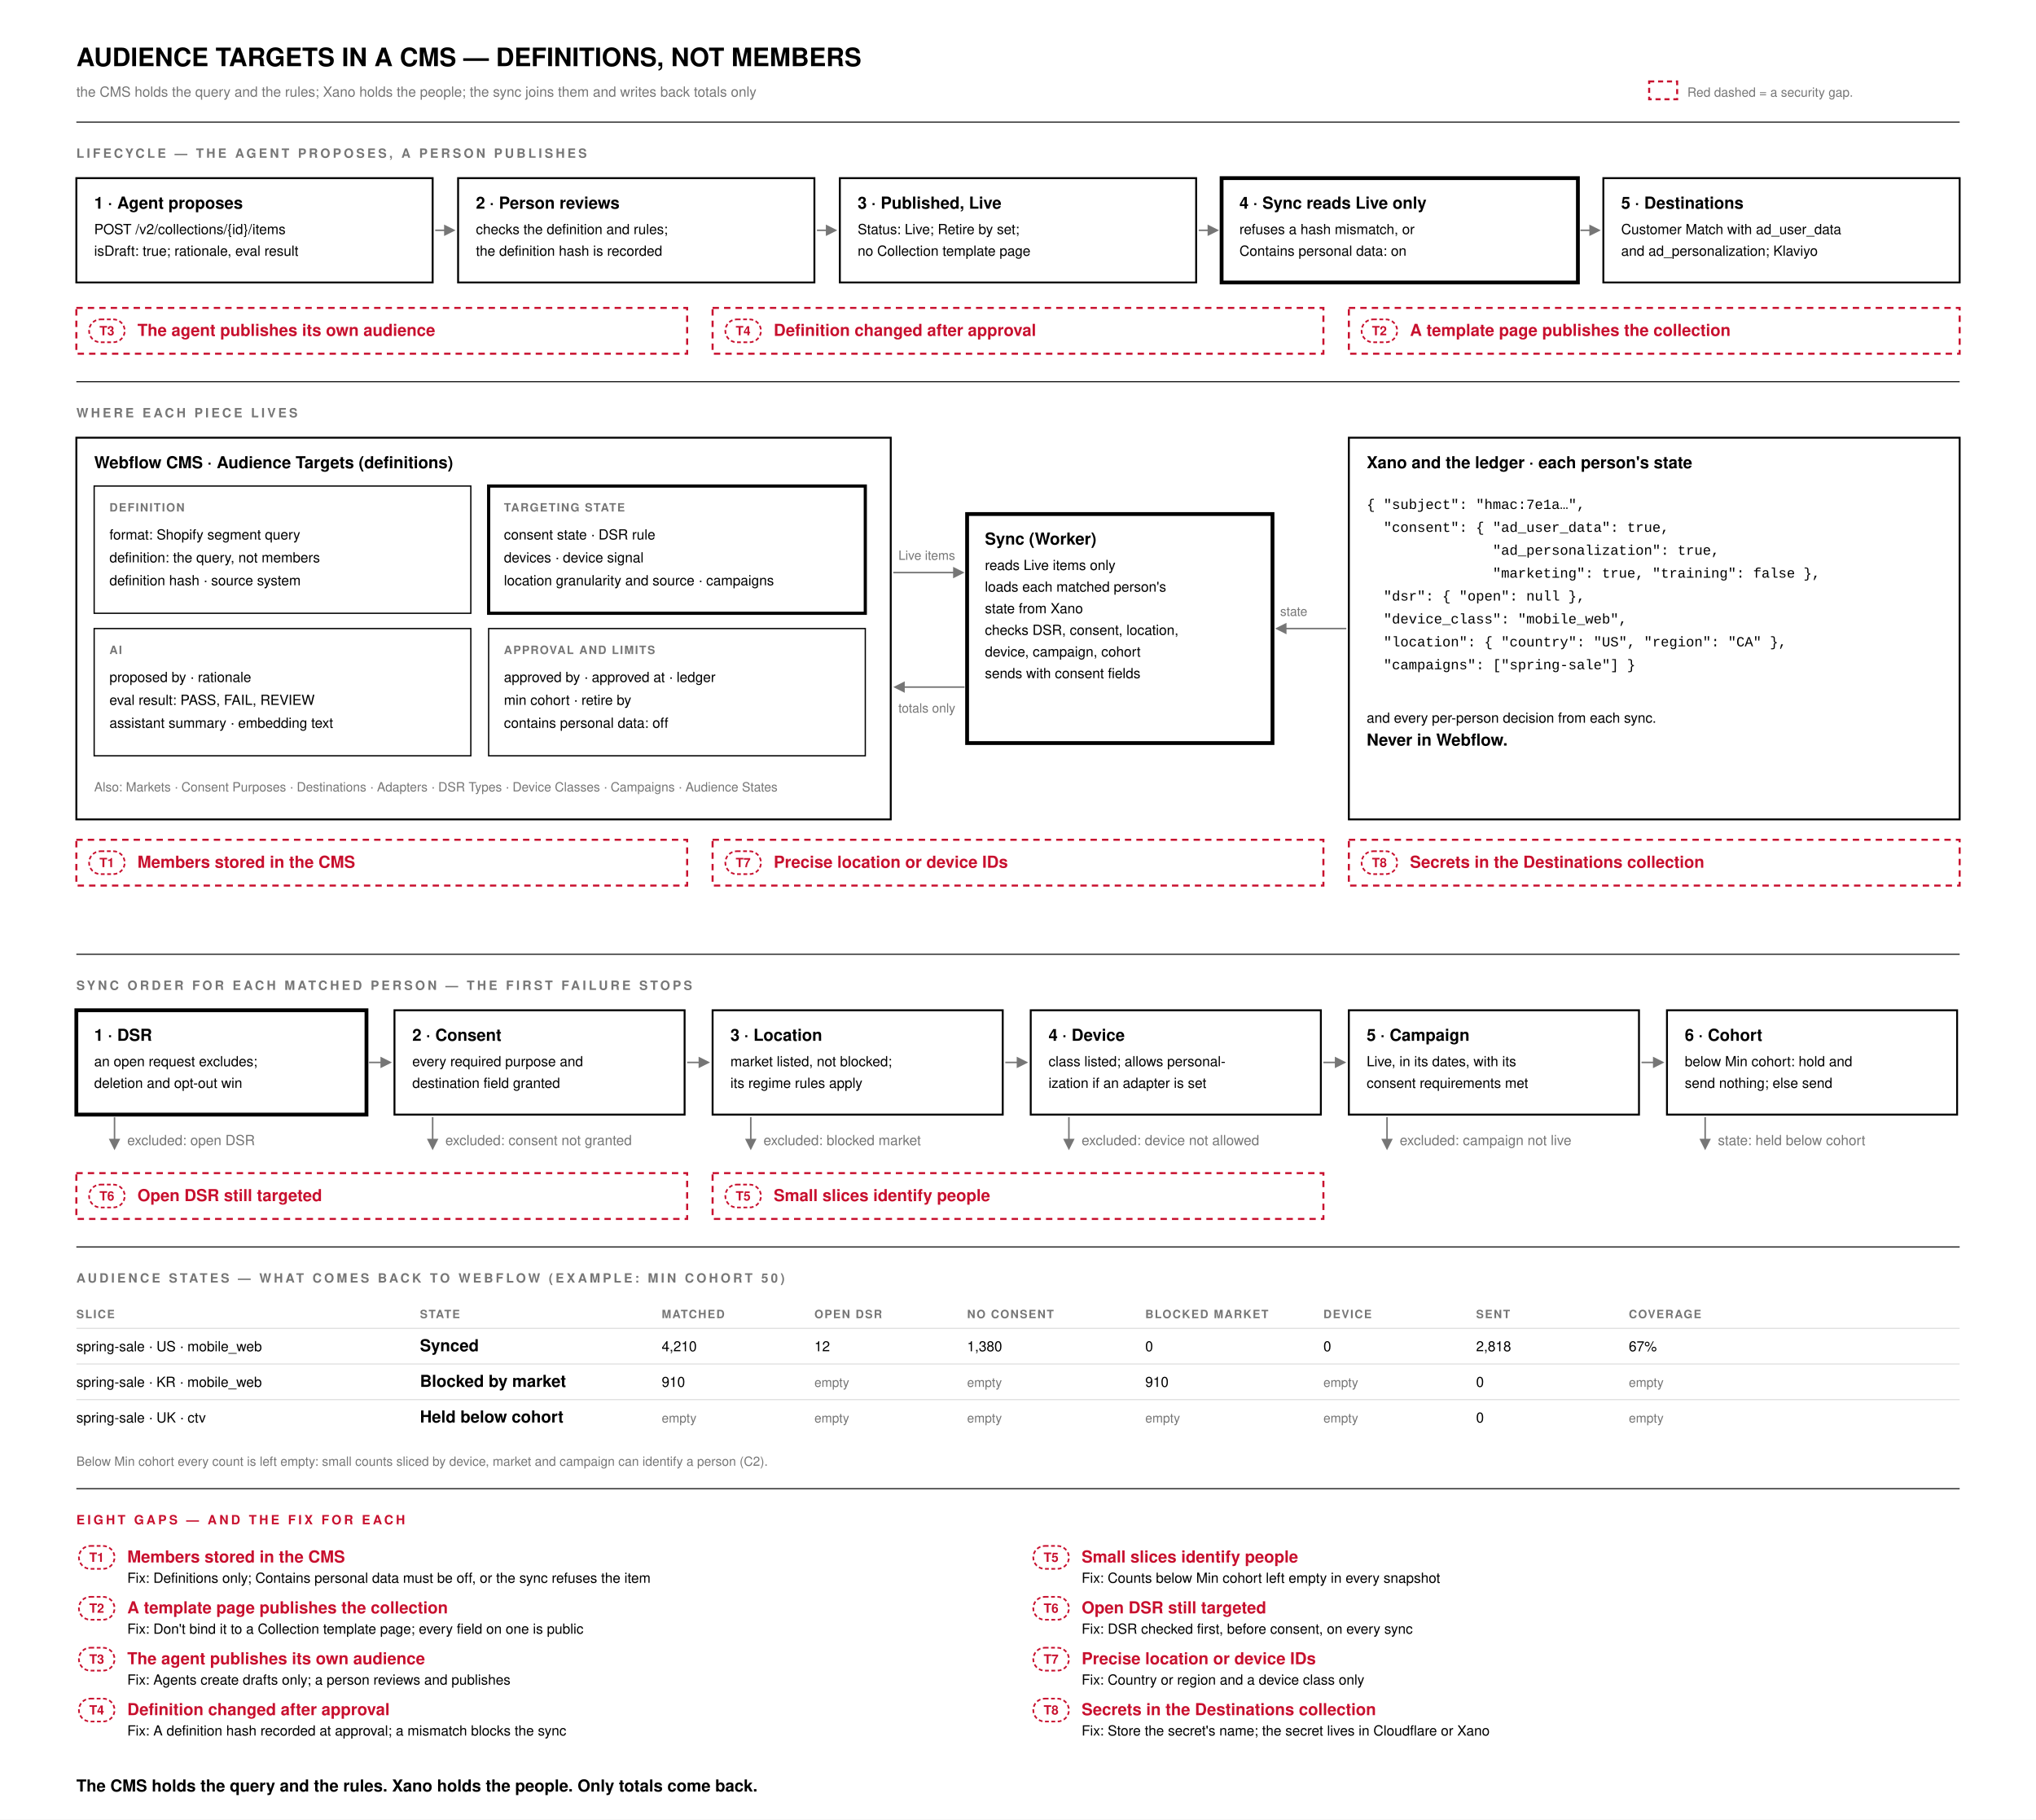
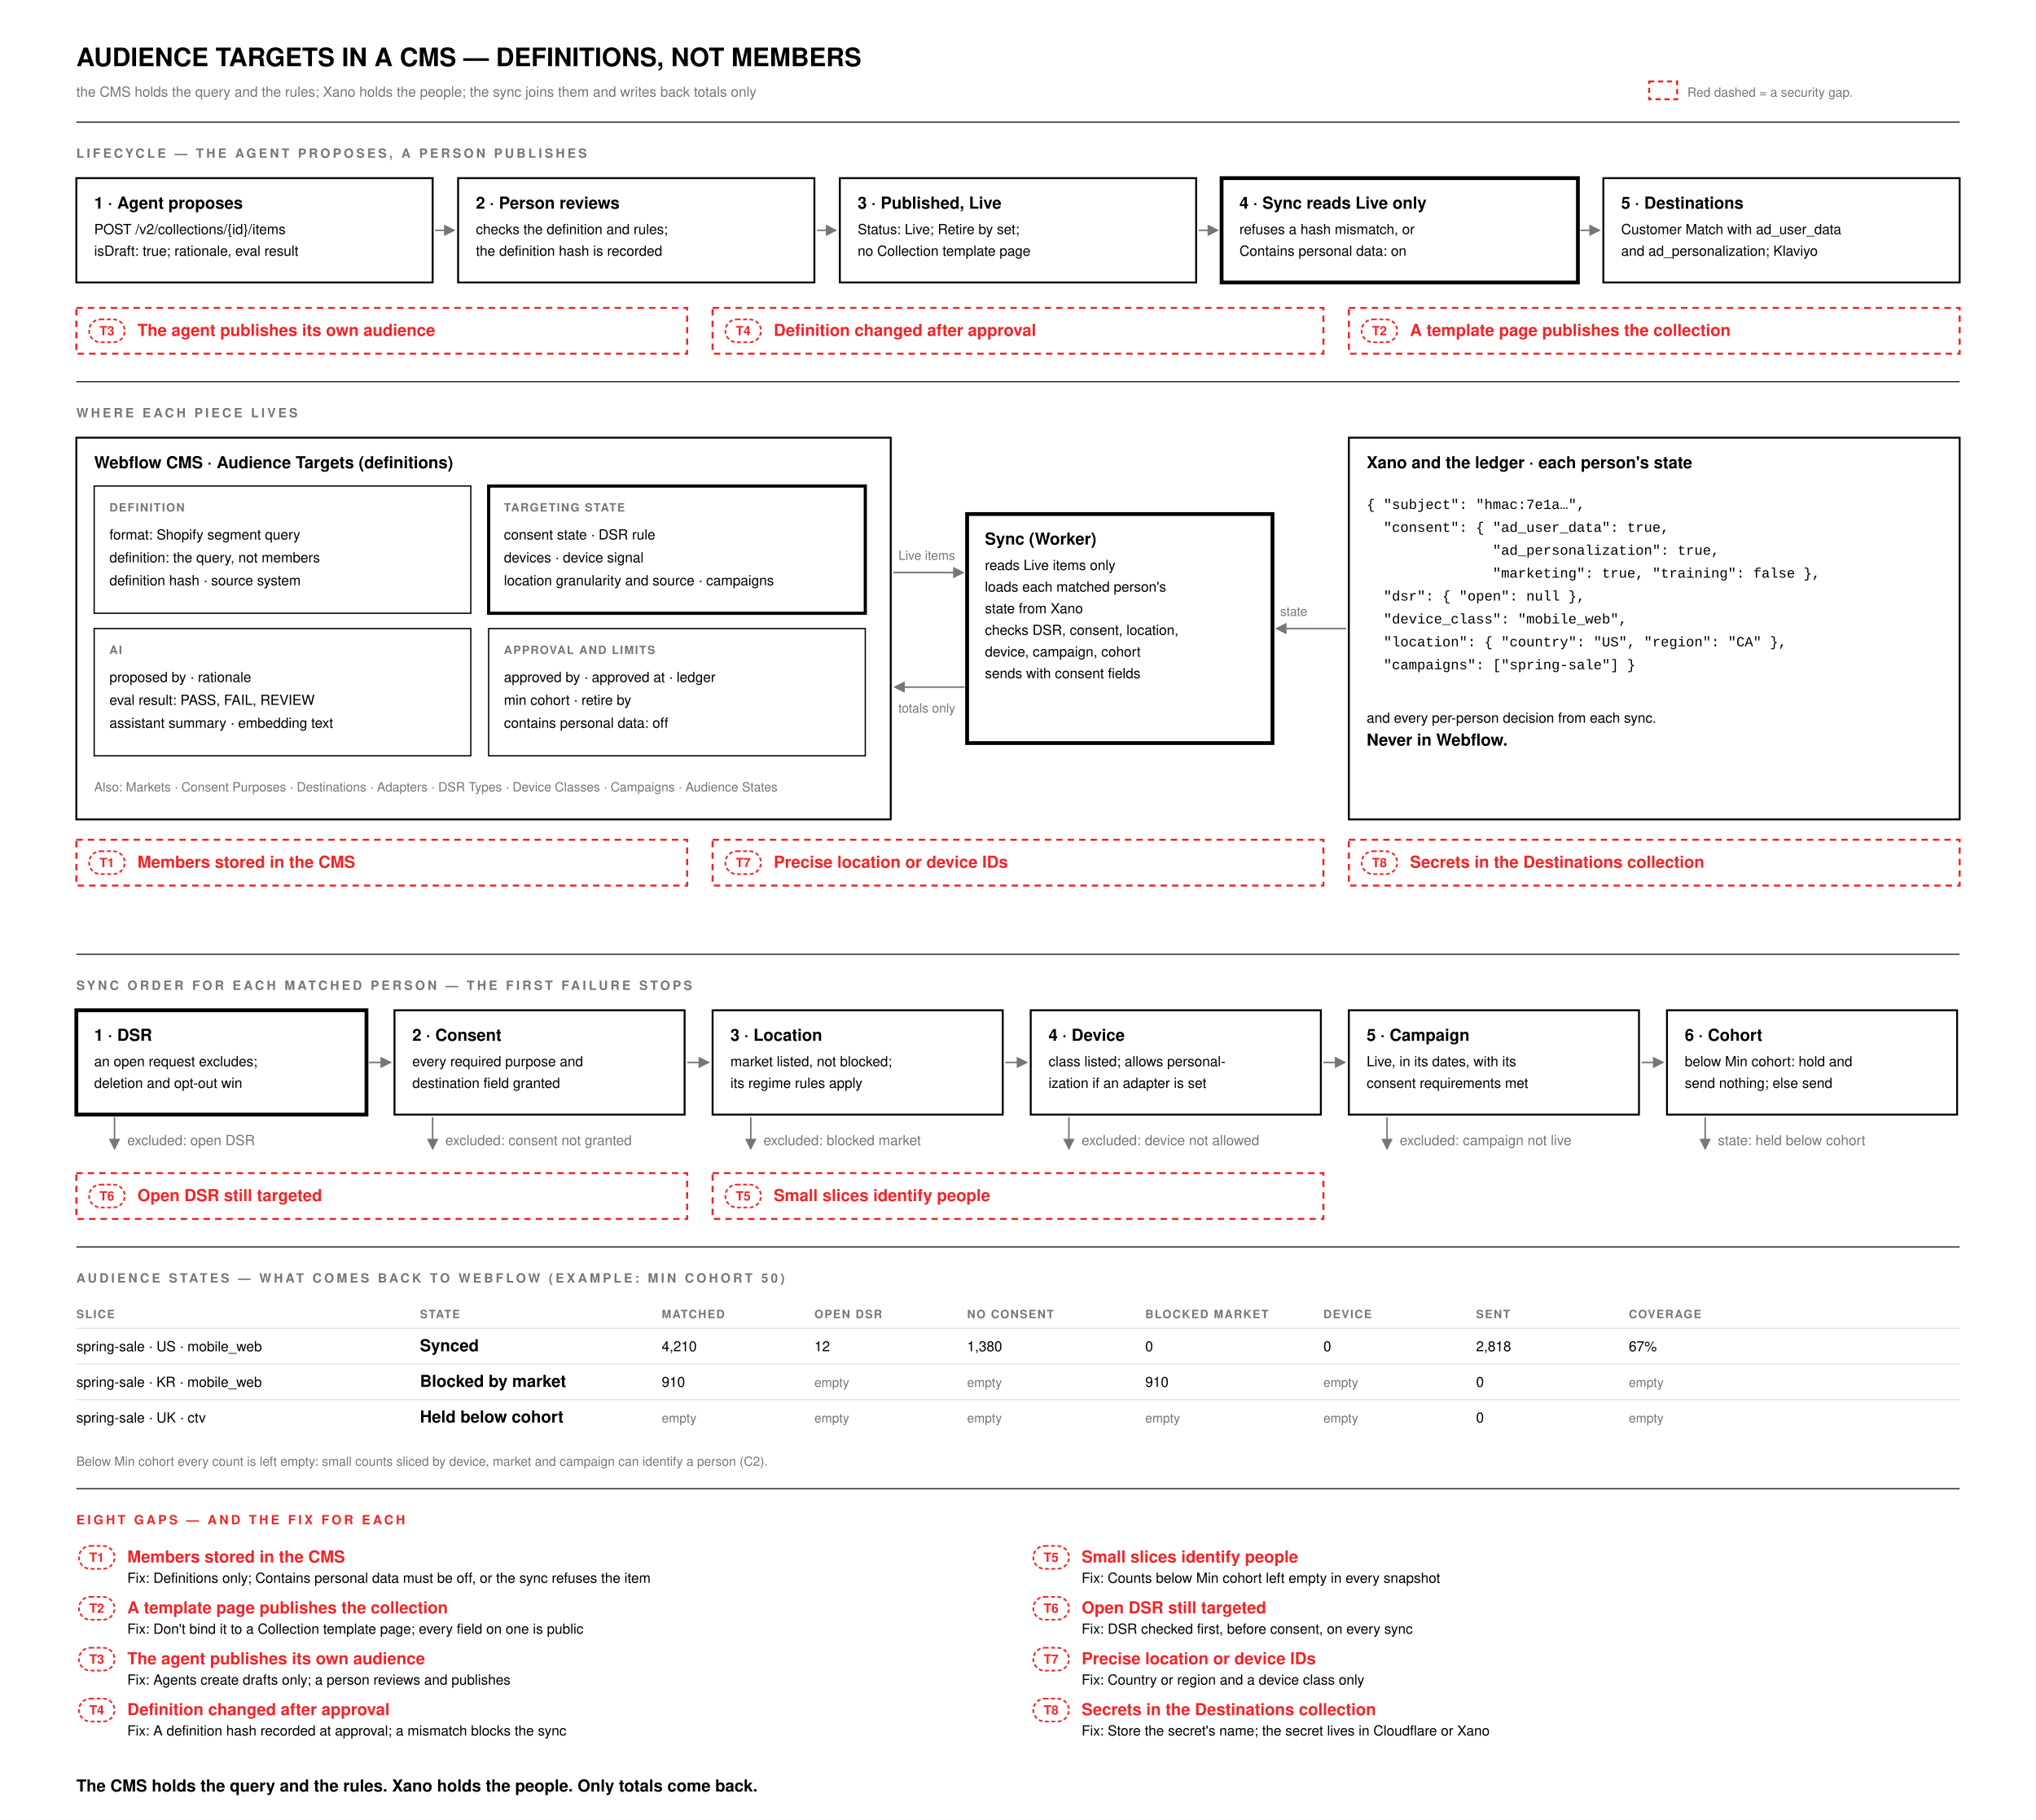
<svg xmlns="http://www.w3.org/2000/svg" version="1.1" viewBox="0 0 1600 1430" role="img" aria-labelledby="t d">
  <defs>
    <style>
 .h{font:700 20px Helvetica,Arial,sans-serif;fill:#000}
 .sec{font:700 10px Helvetica,Arial,sans-serif;fill:#767676;letter-spacing:.2em}
-  .secr{font:700 10px Helvetica,Arial,sans-serif;fill:#c8102e;letter-spacing:.2em}
+  .secr{font:700 10px Helvetica,Arial,sans-serif;fill:#f22428;letter-spacing:.2em}
 .bt{font:700 13px Helvetica,Arial,sans-serif;fill:#000}
-  .btr{font:700 13px Helvetica,Arial,sans-serif;fill:#c8102e}
+  .btr{font:700 13px Helvetica,Arial,sans-serif;fill:#f22428}
 .lt{font:700 14px Helvetica,Arial,sans-serif;fill:#000}
-  .ltr{font:700 14px Helvetica,Arial,sans-serif;fill:#c8102e}
+  .ltr{font:700 14px Helvetica,Arial,sans-serif;fill:#f22428}
 .def{font:16px Helvetica,Arial,sans-serif;fill:#000}
 .b{font:11px Helvetica,Arial,sans-serif;fill:#000}
-  .r{font:11px Helvetica,Arial,sans-serif;fill:#c8102e}
+  .r{font:11px Helvetica,Arial,sans-serif;fill:#f22428}
 .g{font:11px Helvetica,Arial,sans-serif;fill:#767676}
 .s{font:10px Helvetica,Arial,sans-serif;fill:#767676}
 .lab{font:700 9px Helvetica,Arial,sans-serif;fill:#767676;letter-spacing:.1em}
 .chip{font:700 12px Helvetica,Arial,sans-serif;fill:#fff}
 .c{font:11px 'Courier New',Courier,monospace;fill:#000}
-  .nr{font:700 10px Helvetica,Arial,sans-serif;fill:#c8102e;text-anchor:middle}
+  .nr{font:700 10px Helvetica,Arial,sans-serif;fill:#f22428;text-anchor:middle}
 .box{fill:#fff;stroke:#000;stroke-width:1.5}
-  .rgap{fill:#fff;stroke:#c8102e;stroke-width:1.6;stroke-dasharray:5 4}
+  .rgap{fill:#fff;stroke:#f22428;stroke-width:1.6;stroke-dasharray:5 4}
 .rule{stroke:#000;stroke-width:.8;fill:none}
 .ln{stroke:#767676;stroke-width:1.2;fill:none}
-  .lnr{stroke:#c8102e;stroke-width:1.2;fill:none;stroke-dasharray:4 3}
+  .lnr{stroke:#f22428;stroke-width:1.2;fill:none;stroke-dasharray:4 3}
 .ah{fill:#767676}
-  .ahr{fill:#c8102e}
+  .ahr{fill:#f22428}
</style>
  </defs>
  <rect width="1600" height="1430" fill="#fff" />
  <text class="h" x="60" y="52">AUDIENCE TARGETS IN A CMS — DEFINITIONS, NOT MEMBERS</text>
  <text class="g" x="60" y="76">the CMS holds the query and the rules; Xano holds the people; the sync joins them and writes back totals only</text>
-   <rect x="1296" y="64" width="22" height="14" fill="#fff" stroke="#c8102e" stroke-width="1.6" stroke-dasharray="4 3" />
+   <rect x="1296" y="64" width="22" height="14" fill="#fff" stroke="#f22428" stroke-width="1.6" stroke-dasharray="4 3" />
  <text class="s" x="1326" y="76">Red dashed = a security gap.</text>
  <path class="rule" d="M60,96H1540" />
  <text class="sec" x="60" y="124">LIFECYCLE — THE AGENT PROPOSES, A PERSON PUBLISHES</text>
  <rect class="box" x="60" y="140" width="280" height="82" />
  <text class="bt" x="74" y="164">1 · Agent proposes</text>
  <text class="b" x="74" y="184">POST /v2/collections/{id}/items</text>
  <text class="b" x="74" y="201">isDraft: true; rationale, eval result</text>
  <path class="ln" d="M342,181L351.0,181.0" />
  <path class="ah" d="M358,181L349.0,176.5L349.0,185.5z" />
  <rect class="box" x="360" y="140" width="280" height="82" />
  <text class="bt" x="374" y="164">2 · Person reviews</text>
  <text class="b" x="374" y="184">checks the definition and rules;</text>
  <text class="b" x="374" y="201">the definition hash is recorded</text>
  <path class="ln" d="M642,181L651.0,181.0" />
  <path class="ah" d="M658,181L649.0,176.5L649.0,185.5z" />
  <rect class="box" x="660" y="140" width="280" height="82" />
  <text class="bt" x="674" y="164">3 · Published, Live</text>
  <text class="b" x="674" y="184">Status: Live; Retire by set;</text>
  <text class="b" x="674" y="201">no Collection template page</text>
  <path class="ln" d="M942,181L951.0,181.0" />
  <path class="ah" d="M958,181L949.0,176.5L949.0,185.5z" />
  <rect class="box" x="960" y="140" width="280" height="82" style="stroke-width:3" />
  <text class="bt" x="974" y="164">4 · Sync reads Live only</text>
  <text class="b" x="974" y="184">refuses a hash mismatch, or</text>
  <text class="b" x="974" y="201">Contains personal data: on</text>
  <path class="ln" d="M1242,181L1251.0,181.0" />
  <path class="ah" d="M1258,181L1249.0,176.5L1249.0,185.5z" />
  <rect class="box" x="1260" y="140" width="280" height="82" />
  <text class="bt" x="1274" y="164">5 · Destinations</text>
  <text class="b" x="1274" y="184">Customer Match with ad_user_data</text>
  <text class="b" x="1274" y="201">and ad_personalization; Klaviyo</text>
  <rect class="rgap" x="60" y="242" width="480" height="36" />
-   <rect x="70.0" y="251" width="28" height="18" rx="9" fill="#fff" stroke="#c8102e" stroke-width="1.3" stroke-dasharray="3 2" />
+   <rect x="70.0" y="251" width="28" height="18" rx="9" fill="#fff" stroke="#f22428" stroke-width="1.3" stroke-dasharray="3 2" />
  <text class="nr" x="84" y="263.5">T3</text>
  <text class="btr" x="108" y="264">The agent publishes its own audience</text>
  <rect class="rgap" x="560" y="242" width="480" height="36" />
-   <rect x="570.0" y="251" width="28" height="18" rx="9" fill="#fff" stroke="#c8102e" stroke-width="1.3" stroke-dasharray="3 2" />
+   <rect x="570.0" y="251" width="28" height="18" rx="9" fill="#fff" stroke="#f22428" stroke-width="1.3" stroke-dasharray="3 2" />
  <text class="nr" x="584" y="263.5">T4</text>
  <text class="btr" x="608" y="264">Definition changed after approval</text>
  <rect class="rgap" x="1060" y="242" width="480" height="36" />
-   <rect x="1070.0" y="251" width="28" height="18" rx="9" fill="#fff" stroke="#c8102e" stroke-width="1.3" stroke-dasharray="3 2" />
+   <rect x="1070.0" y="251" width="28" height="18" rx="9" fill="#fff" stroke="#f22428" stroke-width="1.3" stroke-dasharray="3 2" />
  <text class="nr" x="1084" y="263.5">T2</text>
  <text class="btr" x="1108" y="264">A template page publishes the collection</text>
  <path class="rule" d="M60,300H1540" />
  <text class="sec" x="60" y="328">WHERE EACH PIECE LIVES</text>
  <rect class="box" x="60" y="344" width="640" height="300" />
  <text class="bt" x="74" y="368">Webflow CMS · Audience Targets (definitions)</text>
  <rect x="74" y="382" width="296" height="100" fill="#fff" stroke="#000" stroke-width="1" />
  <text class="lab" x="86" y="402">DEFINITION</text>
  <text class="b" x="86" y="424">format: Shopify segment query</text>
  <text class="b" x="86" y="442">definition: the query, not members</text>
  <text class="b" x="86" y="460">definition hash · source system</text>
  <rect x="384" y="382" width="296" height="100" fill="#fff" stroke="#000" stroke-width="2.5" />
  <text class="lab" x="396" y="402">TARGETING STATE</text>
  <text class="b" x="396" y="424">consent state · DSR rule</text>
  <text class="b" x="396" y="442">devices · device signal</text>
  <text class="b" x="396" y="460">location granularity and source · campaigns</text>
  <rect x="74" y="494" width="296" height="100" fill="#fff" stroke="#000" stroke-width="1" />
  <text class="lab" x="86" y="514">AI</text>
  <text class="b" x="86" y="536">proposed by · rationale</text>
  <text class="b" x="86" y="554">eval result: PASS, FAIL, REVIEW</text>
  <text class="b" x="86" y="572">assistant summary · embedding text</text>
  <rect x="384" y="494" width="296" height="100" fill="#fff" stroke="#000" stroke-width="1" />
  <text class="lab" x="396" y="514">APPROVAL AND LIMITS</text>
  <text class="b" x="396" y="536">approved by · approved at · ledger</text>
  <text class="b" x="396" y="554">min cohort · retire by</text>
  <text class="b" x="396" y="572">contains personal data: off</text>
  <text class="s" x="74" y="622">Also: Markets · Consent Purposes · Destinations · Adapters · DSR Types · Device Classes · Campaigns · Audience States</text>
  <rect class="box" x="760" y="404" width="240" height="180" style="stroke-width:3" />
  <text class="bt" x="774" y="428">Sync (Worker)</text>
  <text class="b" x="774" y="448">reads Live items only</text>
  <text class="b" x="774" y="465">loads each matched person's</text>
  <text class="b" x="774" y="482">state from Xano</text>
  <text class="b" x="774" y="499">checks DSR, consent, location,</text>
  <text class="b" x="774" y="516">device, campaign, cohort</text>
  <text class="b" x="774" y="533">sends with consent fields</text>
  <path class="ln" d="M702,450L751.0,450.0" />
  <path class="ah" d="M758,450L749.0,445.5L749.0,454.5z" />
  <text class="s" x="706" y="440">Live items</text>
  <path class="ln" d="M758,540L709.0,540.0" />
  <path class="ah" d="M702,540L711.0,544.5L711.0,535.5z" />
  <text class="s" x="706" y="560">totals only</text>
  <rect class="box" x="1060" y="344" width="480" height="300" />
  <text class="bt" x="1074" y="368">Xano and the ledger · each person's state</text>
  <text class="c" x="1074" y="400" xml:space="preserve">{ "subject": "hmac:7e1a…",</text>
  <text class="c" x="1074" y="418" xml:space="preserve">  "consent": { "ad_user_data": true,</text>
  <text class="c" x="1074" y="436" xml:space="preserve">               "ad_personalization": true,</text>
  <text class="c" x="1074" y="454" xml:space="preserve">               "marketing": true, "training": false },</text>
  <text class="c" x="1074" y="472" xml:space="preserve">  "dsr": { "open": null },</text>
  <text class="c" x="1074" y="490" xml:space="preserve">  "device_class": "mobile_web",</text>
  <text class="c" x="1074" y="508" xml:space="preserve">  "location": { "country": "US", "region": "CA" },</text>
  <text class="c" x="1074" y="526" xml:space="preserve">  "campaigns": ["spring-sale"] }</text>
  <text class="b" x="1074" y="568">and every per-person decision from each sync.</text>
  <text class="bt" x="1074" y="586">Never in Webflow.</text>
  <path class="ln" d="M1058,494L1009.0,494.0" />
  <path class="ah" d="M1002,494L1011.0,498.5L1011.0,489.5z" />
  <text class="s" x="1006" y="484">state</text>
  <rect class="rgap" x="60" y="660" width="480" height="36" />
-   <rect x="70.0" y="669" width="28" height="18" rx="9" fill="#fff" stroke="#c8102e" stroke-width="1.3" stroke-dasharray="3 2" />
+   <rect x="70.0" y="669" width="28" height="18" rx="9" fill="#fff" stroke="#f22428" stroke-width="1.3" stroke-dasharray="3 2" />
  <text class="nr" x="84" y="681.5">T1</text>
  <text class="btr" x="108" y="682">Members stored in the CMS</text>
  <rect class="rgap" x="560" y="660" width="480" height="36" />
-   <rect x="570.0" y="669" width="28" height="18" rx="9" fill="#fff" stroke="#c8102e" stroke-width="1.3" stroke-dasharray="3 2" />
+   <rect x="570.0" y="669" width="28" height="18" rx="9" fill="#fff" stroke="#f22428" stroke-width="1.3" stroke-dasharray="3 2" />
  <text class="nr" x="584" y="681.5">T7</text>
  <text class="btr" x="608" y="682">Precise location or device IDs</text>
  <rect class="rgap" x="1060" y="660" width="480" height="36" />
-   <rect x="1070.0" y="669" width="28" height="18" rx="9" fill="#fff" stroke="#c8102e" stroke-width="1.3" stroke-dasharray="3 2" />
+   <rect x="1070.0" y="669" width="28" height="18" rx="9" fill="#fff" stroke="#f22428" stroke-width="1.3" stroke-dasharray="3 2" />
  <text class="nr" x="1084" y="681.5">T8</text>
  <text class="btr" x="1108" y="682">Secrets in the Destinations collection</text>
  <path class="rule" d="M60,750H1540" />
  <text class="sec" x="60" y="778">SYNC ORDER FOR EACH MATCHED PERSON — THE FIRST FAILURE STOPS</text>
  <rect class="box" x="60" y="794" width="228" height="82" style="stroke-width:3" />
  <text class="bt" x="74" y="818">1 · DSR</text>
  <text class="b" x="74" y="838">an open request excludes;</text>
  <text class="b" x="74" y="855">deletion and opt-out win</text>
  <path class="ln" d="M290,835L301.0,835.0" />
  <path class="ah" d="M308,835L299.0,830.5L299.0,839.5z" />
  <path class="ln" d="M90,878L90.0,897.0" />
  <path class="ah" d="M90,904L94.5,895.0L85.5,895.0z" />
  <text class="g" x="100" y="900">excluded: open DSR</text>
  <rect class="box" x="310" y="794" width="228" height="82" />
  <text class="bt" x="324" y="818">2 · Consent</text>
  <text class="b" x="324" y="838">every required purpose and</text>
  <text class="b" x="324" y="855">destination field granted</text>
  <path class="ln" d="M540,835L551.0,835.0" />
  <path class="ah" d="M558,835L549.0,830.5L549.0,839.5z" />
  <path class="ln" d="M340,878L340.0,897.0" />
  <path class="ah" d="M340,904L344.5,895.0L335.5,895.0z" />
  <text class="g" x="350" y="900">excluded: consent not granted</text>
  <rect class="box" x="560" y="794" width="228" height="82" />
  <text class="bt" x="574" y="818">3 · Location</text>
  <text class="b" x="574" y="838">market listed, not blocked;</text>
  <text class="b" x="574" y="855">its regime rules apply</text>
  <path class="ln" d="M790,835L801.0,835.0" />
  <path class="ah" d="M808,835L799.0,830.5L799.0,839.5z" />
  <path class="ln" d="M590,878L590.0,897.0" />
  <path class="ah" d="M590,904L594.5,895.0L585.5,895.0z" />
  <text class="g" x="600" y="900">excluded: blocked market</text>
  <rect class="box" x="810" y="794" width="228" height="82" />
  <text class="bt" x="824" y="818">4 · Device</text>
  <text class="b" x="824" y="838">class listed; allows personal-</text>
  <text class="b" x="824" y="855">ization if an adapter is set</text>
  <path class="ln" d="M1040,835L1051.0,835.0" />
  <path class="ah" d="M1058,835L1049.0,830.5L1049.0,839.5z" />
  <path class="ln" d="M840,878L840.0,897.0" />
  <path class="ah" d="M840,904L844.5,895.0L835.5,895.0z" />
  <text class="g" x="850" y="900">excluded: device not allowed</text>
  <rect class="box" x="1060" y="794" width="228" height="82" />
  <text class="bt" x="1074" y="818">5 · Campaign</text>
  <text class="b" x="1074" y="838">Live, in its dates, with its</text>
  <text class="b" x="1074" y="855">consent requirements met</text>
  <path class="ln" d="M1290,835L1301.0,835.0" />
  <path class="ah" d="M1308,835L1299.0,830.5L1299.0,839.5z" />
  <path class="ln" d="M1090,878L1090.0,897.0" />
  <path class="ah" d="M1090,904L1094.5,895.0L1085.5,895.0z" />
  <text class="g" x="1100" y="900">excluded: campaign not live</text>
  <rect class="box" x="1310" y="794" width="228" height="82" />
  <text class="bt" x="1324" y="818">6 · Cohort</text>
  <text class="b" x="1324" y="838">below Min cohort: hold and</text>
  <text class="b" x="1324" y="855">send nothing; else send</text>
  <path class="ln" d="M1340,878L1340.0,897.0" />
  <path class="ah" d="M1340,904L1344.5,895.0L1335.5,895.0z" />
  <text class="g" x="1350" y="900">state: held below cohort</text>
  <rect class="rgap" x="60" y="922" width="480" height="36" />
-   <rect x="70.0" y="931" width="28" height="18" rx="9" fill="#fff" stroke="#c8102e" stroke-width="1.3" stroke-dasharray="3 2" />
+   <rect x="70.0" y="931" width="28" height="18" rx="9" fill="#fff" stroke="#f22428" stroke-width="1.3" stroke-dasharray="3 2" />
  <text class="nr" x="84" y="943.5">T6</text>
  <text class="btr" x="108" y="944">Open DSR still targeted</text>
  <rect class="rgap" x="560" y="922" width="480" height="36" />
-   <rect x="570.0" y="931" width="28" height="18" rx="9" fill="#fff" stroke="#c8102e" stroke-width="1.3" stroke-dasharray="3 2" />
+   <rect x="570.0" y="931" width="28" height="18" rx="9" fill="#fff" stroke="#f22428" stroke-width="1.3" stroke-dasharray="3 2" />
  <text class="nr" x="584" y="943.5">T5</text>
  <text class="btr" x="608" y="944">Small slices identify people</text>
  <path class="rule" d="M60,980H1540" />
  <text class="sec" x="60" y="1008">AUDIENCE STATES — WHAT COMES BACK TO WEBFLOW (EXAMPLE: MIN COHORT 50)</text>
  <text class="lab" x="60" y="1036">SLICE</text>
  <text class="lab" x="330" y="1036">STATE</text>
  <text class="lab" x="520" y="1036">MATCHED</text>
  <text class="lab" x="640" y="1036">OPEN DSR</text>
  <text class="lab" x="760" y="1036">NO CONSENT</text>
  <text class="lab" x="900" y="1036">BLOCKED MARKET</text>
  <text class="lab" x="1040" y="1036">DEVICE</text>
  <text class="lab" x="1160" y="1036">SENT</text>
  <text class="lab" x="1280" y="1036">COVERAGE</text>
  <path class="rule" d="M60,1044H1540" style="stroke:#ddd" />
  <text class="b" x="60" y="1062">spring-sale · US · mobile_web</text>
  <text class="bt" x="330" y="1062">Synced</text>
  <text class="b" x="520" y="1062">4,210</text>
  <text class="b" x="640" y="1062">12</text>
  <text class="b" x="760" y="1062">1,380</text>
  <text class="b" x="900" y="1062">0</text>
  <text class="b" x="1040" y="1062">0</text>
  <text class="b" x="1160" y="1062">2,818</text>
  <text class="b" x="1280" y="1062">67%</text>
  <path class="rule" d="M60,1072H1540" style="stroke:#ddd" />
  <text class="b" x="60" y="1090">spring-sale · KR · mobile_web</text>
  <text class="bt" x="330" y="1090">Blocked by market</text>
  <text class="b" x="520" y="1090">910</text>
  <text class="s" x="640" y="1090">empty</text>
  <text class="s" x="760" y="1090">empty</text>
  <text class="b" x="900" y="1090">910</text>
  <text class="s" x="1040" y="1090">empty</text>
  <text class="b" x="1160" y="1090">0</text>
  <text class="s" x="1280" y="1090">empty</text>
  <path class="rule" d="M60,1100H1540" style="stroke:#ddd" />
  <text class="b" x="60" y="1118">spring-sale · UK · ctv</text>
  <text class="bt" x="330" y="1118">Held below cohort</text>
  <text class="s" x="520" y="1118">empty</text>
  <text class="s" x="640" y="1118">empty</text>
  <text class="s" x="760" y="1118">empty</text>
  <text class="s" x="900" y="1118">empty</text>
  <text class="s" x="1040" y="1118">empty</text>
  <text class="b" x="1160" y="1118">0</text>
  <text class="s" x="1280" y="1118">empty</text>
  <text class="s" x="60" y="1152">Below Min cohort every count is left empty: small counts sliced by device, market and campaign can identify a person (C2).</text>
  <path class="rule" d="M60,1170H1540" />
  <text class="secr" x="60" y="1198">EIGHT GAPS — AND THE FIX FOR EACH</text>
-   <rect x="62.0" y="1215" width="28" height="18" rx="9" fill="#fff" stroke="#c8102e" stroke-width="1.3" stroke-dasharray="3 2" />
+   <rect x="62.0" y="1215" width="28" height="18" rx="9" fill="#fff" stroke="#f22428" stroke-width="1.3" stroke-dasharray="3 2" />
  <text class="nr" x="76" y="1227.5">T1</text>
  <text class="btr" x="100" y="1228">Members stored in the CMS</text>
  <text class="b" x="100" y="1244">Fix: Definitions only; Contains personal data must be off, or the sync refuses the item</text>
-   <rect x="62.0" y="1255" width="28" height="18" rx="9" fill="#fff" stroke="#c8102e" stroke-width="1.3" stroke-dasharray="3 2" />
+   <rect x="62.0" y="1255" width="28" height="18" rx="9" fill="#fff" stroke="#f22428" stroke-width="1.3" stroke-dasharray="3 2" />
  <text class="nr" x="76" y="1267.5">T2</text>
  <text class="btr" x="100" y="1268">A template page publishes the collection</text>
  <text class="b" x="100" y="1284">Fix: Don't bind it to a Collection template page; every field on one is public</text>
-   <rect x="62.0" y="1295" width="28" height="18" rx="9" fill="#fff" stroke="#c8102e" stroke-width="1.3" stroke-dasharray="3 2" />
+   <rect x="62.0" y="1295" width="28" height="18" rx="9" fill="#fff" stroke="#f22428" stroke-width="1.3" stroke-dasharray="3 2" />
  <text class="nr" x="76" y="1307.5">T3</text>
  <text class="btr" x="100" y="1308">The agent publishes its own audience</text>
  <text class="b" x="100" y="1324">Fix: Agents create drafts only; a person reviews and publishes</text>
-   <rect x="62.0" y="1335" width="28" height="18" rx="9" fill="#fff" stroke="#c8102e" stroke-width="1.3" stroke-dasharray="3 2" />
+   <rect x="62.0" y="1335" width="28" height="18" rx="9" fill="#fff" stroke="#f22428" stroke-width="1.3" stroke-dasharray="3 2" />
  <text class="nr" x="76" y="1347.5">T4</text>
  <text class="btr" x="100" y="1348">Definition changed after approval</text>
  <text class="b" x="100" y="1364">Fix: A definition hash recorded at approval; a mismatch blocks the sync</text>
-   <rect x="812.0" y="1215" width="28" height="18" rx="9" fill="#fff" stroke="#c8102e" stroke-width="1.3" stroke-dasharray="3 2" />
+   <rect x="812.0" y="1215" width="28" height="18" rx="9" fill="#fff" stroke="#f22428" stroke-width="1.3" stroke-dasharray="3 2" />
  <text class="nr" x="826" y="1227.5">T5</text>
  <text class="btr" x="850" y="1228">Small slices identify people</text>
  <text class="b" x="850" y="1244">Fix: Counts below Min cohort left empty in every snapshot</text>
-   <rect x="812.0" y="1255" width="28" height="18" rx="9" fill="#fff" stroke="#c8102e" stroke-width="1.3" stroke-dasharray="3 2" />
+   <rect x="812.0" y="1255" width="28" height="18" rx="9" fill="#fff" stroke="#f22428" stroke-width="1.3" stroke-dasharray="3 2" />
  <text class="nr" x="826" y="1267.5">T6</text>
  <text class="btr" x="850" y="1268">Open DSR still targeted</text>
  <text class="b" x="850" y="1284">Fix: DSR checked first, before consent, on every sync</text>
-   <rect x="812.0" y="1295" width="28" height="18" rx="9" fill="#fff" stroke="#c8102e" stroke-width="1.3" stroke-dasharray="3 2" />
+   <rect x="812.0" y="1295" width="28" height="18" rx="9" fill="#fff" stroke="#f22428" stroke-width="1.3" stroke-dasharray="3 2" />
  <text class="nr" x="826" y="1307.5">T7</text>
  <text class="btr" x="850" y="1308">Precise location or device IDs</text>
  <text class="b" x="850" y="1324">Fix: Country or region and a device class only</text>
-   <rect x="812.0" y="1335" width="28" height="18" rx="9" fill="#fff" stroke="#c8102e" stroke-width="1.3" stroke-dasharray="3 2" />
+   <rect x="812.0" y="1335" width="28" height="18" rx="9" fill="#fff" stroke="#f22428" stroke-width="1.3" stroke-dasharray="3 2" />
  <text class="nr" x="826" y="1347.5">T8</text>
  <text class="btr" x="850" y="1348">Secrets in the Destinations collection</text>
  <text class="b" x="850" y="1364">Fix: Store the secret's name; the secret lives in Cloudflare or Xano</text>
  <text class="bt" x="60" y="1408">The CMS holds the query and the rules. Xano holds the people. Only totals come back.</text>
</svg>
